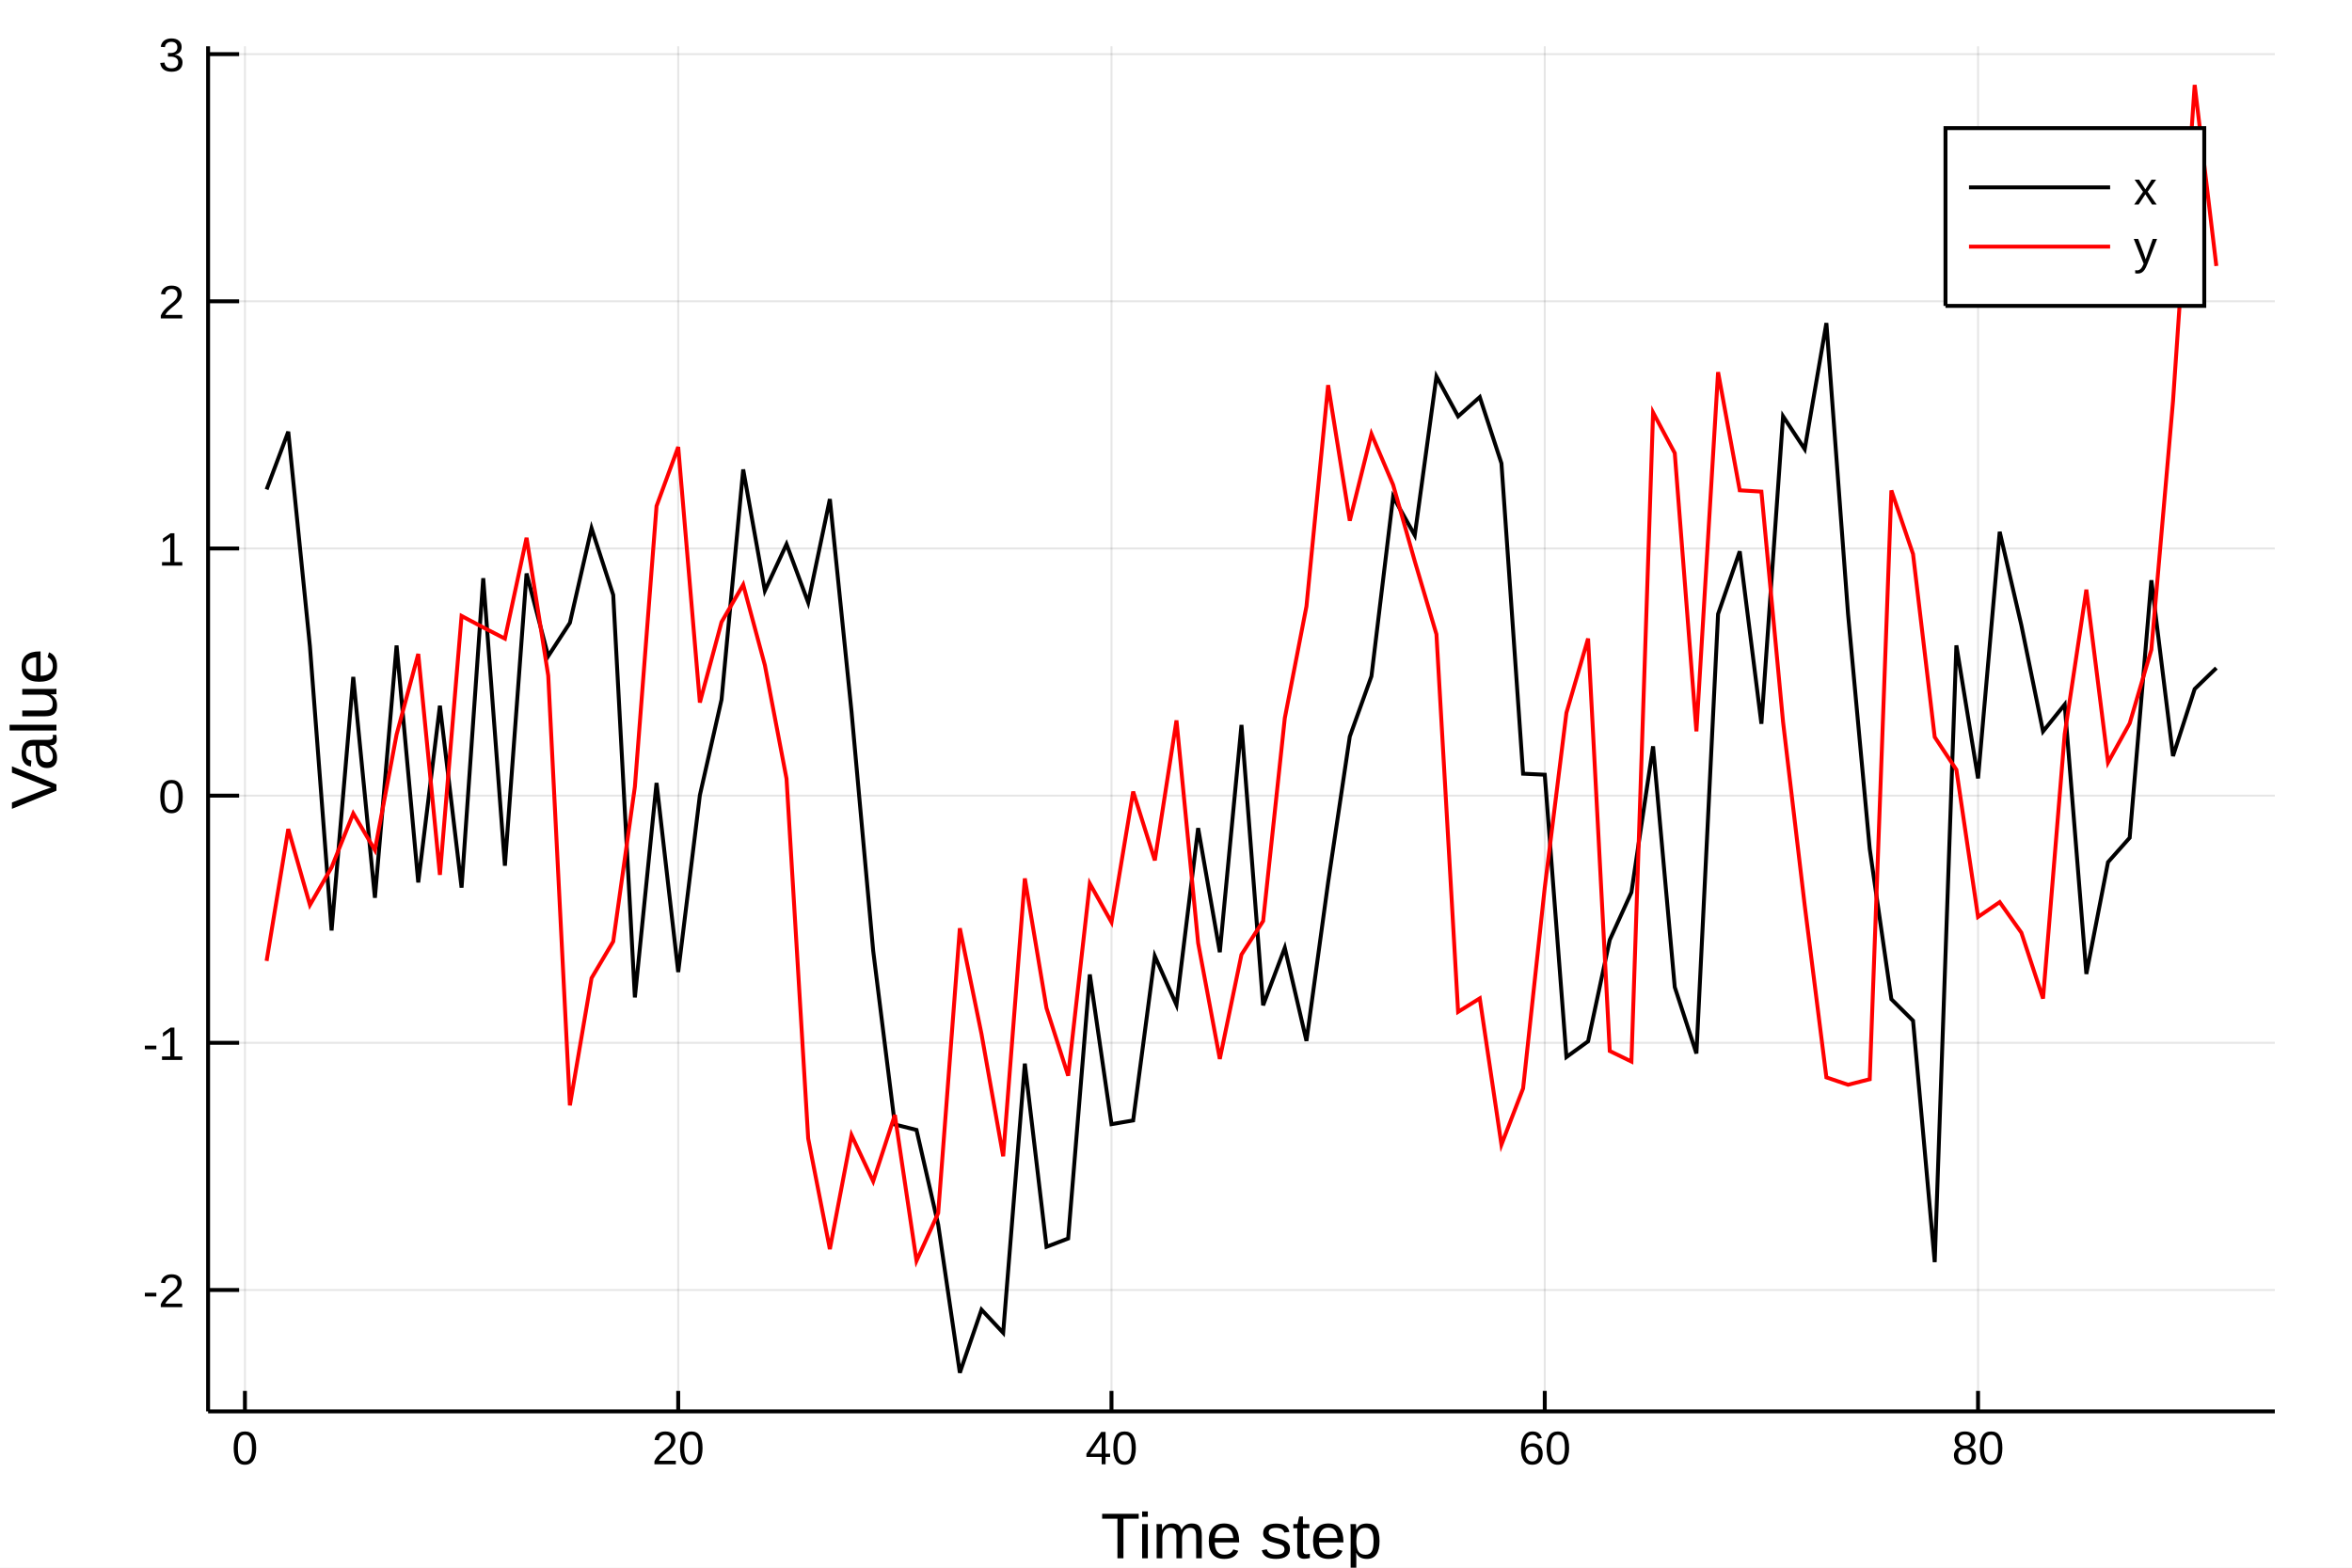
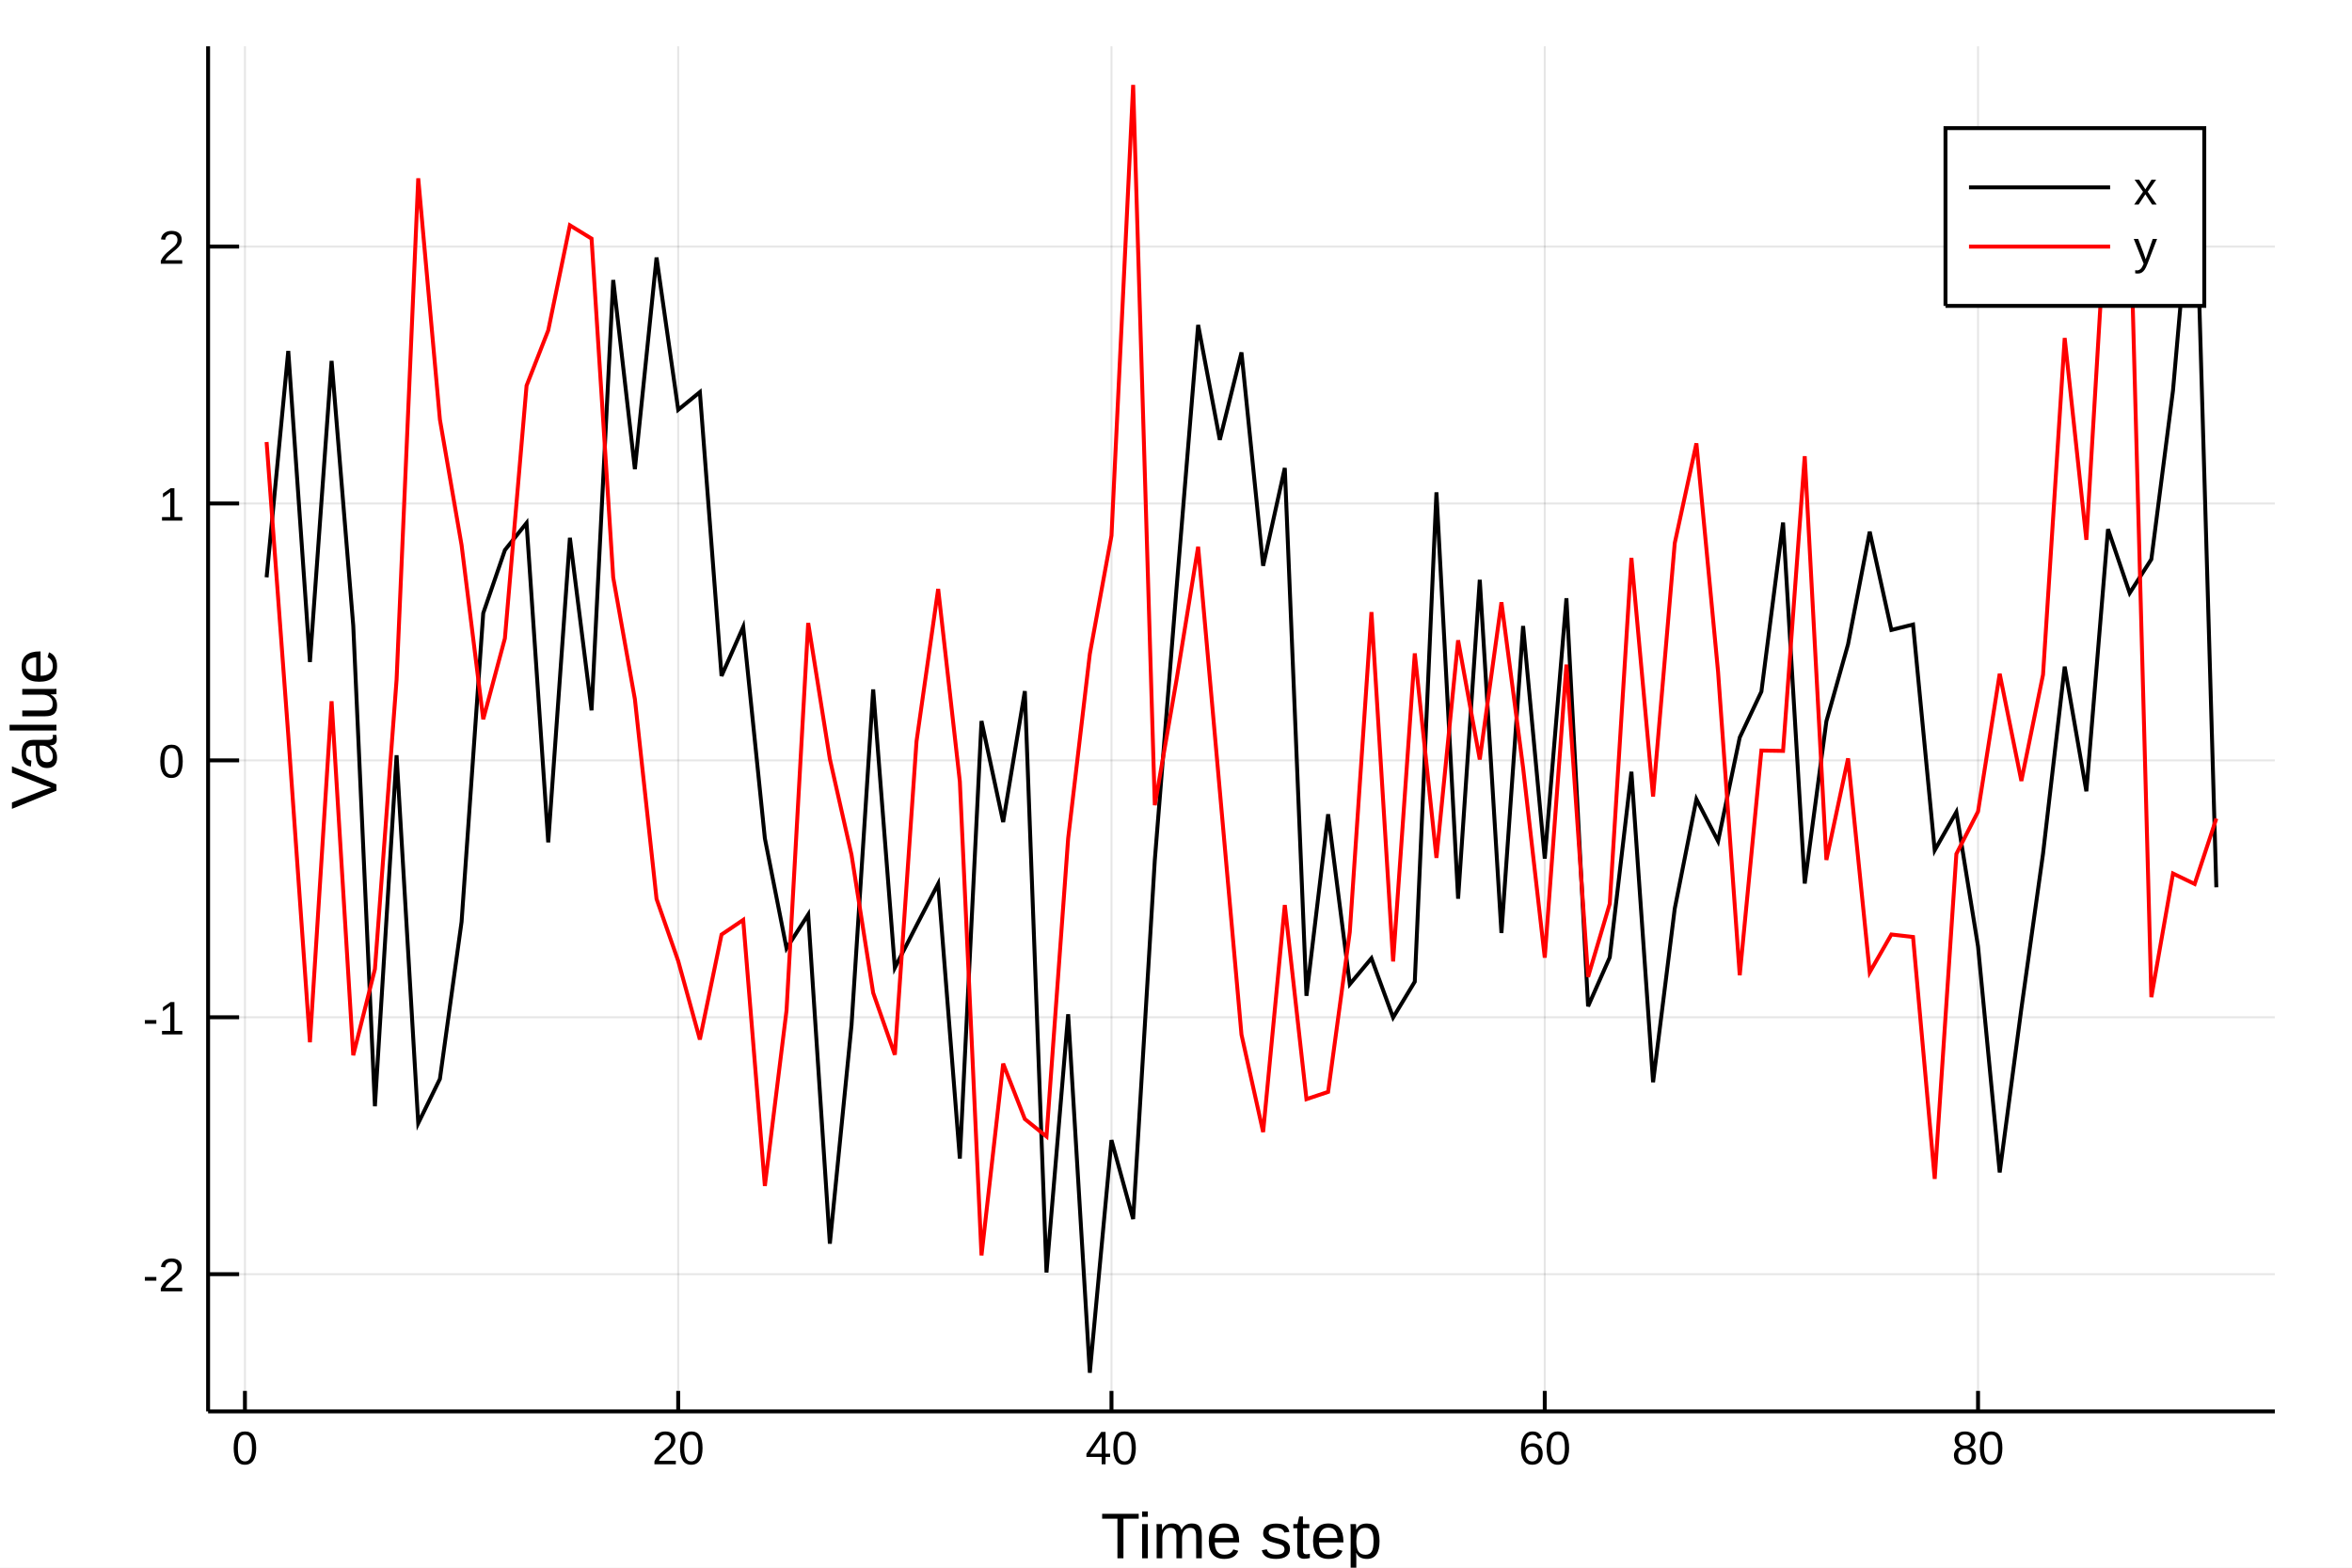
<svg xmlns="http://www.w3.org/2000/svg" width="600" height="400" viewBox="0 0 2400 1600">
  <defs>
-     <clipPath id="clip2600">
+     <clipPath id="clip4900">
      <rect x="0" y="0" width="2000" height="2000" />
    </clipPath>
  </defs>
  <defs>
-     <clipPath id="clip2601">
+     <clipPath id="clip4901">
      <rect x="0" y="0" width="2400" height="1600" />
    </clipPath>
  </defs>
-   <polygon clip-path="url(#clip2601)" points=" 0,1600 2400,1600 2400,0 0,0    " fill="#ffffff" fill-rule="evenodd" fill-opacity="1" />
+   <polygon clip-path="url(#clip4901)" points=" 0,1600 2400,1600 2400,0 0,0    " fill="#ffffff" fill-rule="evenodd" fill-opacity="1" />
  <defs>
-     <clipPath id="clip2602">
+     <clipPath id="clip4902">
      <rect x="480" y="0" width="1681" height="1600" />
    </clipPath>
  </defs>
-   <polygon clip-path="url(#clip2601)" points=" 212.353,1440.48 2321.26,1440.48 2321.26,47.244 212.353,47.244    " fill="#ffffff" fill-rule="evenodd" fill-opacity="1" />
+   <polygon clip-path="url(#clip4901)" points=" 212.353,1440.48 2321.26,1440.48 2321.26,47.244 212.353,47.244    " fill="#ffffff" fill-rule="evenodd" fill-opacity="1" />
  <defs>
-     <clipPath id="clip2603">
+     <clipPath id="clip4903">
      <rect x="212" y="47" width="2110" height="1394" />
    </clipPath>
  </defs>
-   <polyline clip-path="url(#clip2603)" style="stroke:#000000; stroke-width:2; stroke-opacity:0.1; fill:none" points="   249.933,1440.48 249.933,47.244    " />
-   <polyline clip-path="url(#clip2603)" style="stroke:#000000; stroke-width:2; stroke-opacity:0.1; fill:none" points="   692.052,1440.48 692.052,47.244    " />
-   <polyline clip-path="url(#clip2603)" style="stroke:#000000; stroke-width:2; stroke-opacity:0.1; fill:none" points="   1134.17,1440.48 1134.17,47.244    " />
-   <polyline clip-path="url(#clip2603)" style="stroke:#000000; stroke-width:2; stroke-opacity:0.1; fill:none" points="   1576.29,1440.48 1576.29,47.244    " />
-   <polyline clip-path="url(#clip2603)" style="stroke:#000000; stroke-width:2; stroke-opacity:0.1; fill:none" points="   2018.41,1440.48 2018.41,47.244    " />
-   <polyline clip-path="url(#clip2603)" style="stroke:#000000; stroke-width:2; stroke-opacity:0.1; fill:none" points="   212.353,1316.58 2321.26,1316.58    " />
-   <polyline clip-path="url(#clip2603)" style="stroke:#000000; stroke-width:2; stroke-opacity:0.1; fill:none" points="   212.353,1064.31 2321.26,1064.31    " />
-   <polyline clip-path="url(#clip2603)" style="stroke:#000000; stroke-width:2; stroke-opacity:0.1; fill:none" points="   212.353,812.048 2321.26,812.048    " />
-   <polyline clip-path="url(#clip2603)" style="stroke:#000000; stroke-width:2; stroke-opacity:0.1; fill:none" points="   212.353,559.782 2321.26,559.782    " />
-   <polyline clip-path="url(#clip2603)" style="stroke:#000000; stroke-width:2; stroke-opacity:0.1; fill:none" points="   212.353,307.516 2321.26,307.516    " />
-   <polyline clip-path="url(#clip2603)" style="stroke:#000000; stroke-width:2; stroke-opacity:0.1; fill:none" points="   212.353,55.251 2321.26,55.251    " />
-   <polyline clip-path="url(#clip2601)" style="stroke:#000000; stroke-width:4; stroke-opacity:1; fill:none" points="   212.353,1440.48 2321.26,1440.48    " />
-   <polyline clip-path="url(#clip2601)" style="stroke:#000000; stroke-width:4; stroke-opacity:1; fill:none" points="   212.353,1440.48 212.353,47.244    " />
-   <polyline clip-path="url(#clip2601)" style="stroke:#000000; stroke-width:4; stroke-opacity:1; fill:none" points="   249.933,1440.48 249.933,1419.58    " />
-   <polyline clip-path="url(#clip2601)" style="stroke:#000000; stroke-width:4; stroke-opacity:1; fill:none" points="   692.052,1440.48 692.052,1419.58    " />
-   <polyline clip-path="url(#clip2601)" style="stroke:#000000; stroke-width:4; stroke-opacity:1; fill:none" points="   1134.17,1440.48 1134.17,1419.58    " />
-   <polyline clip-path="url(#clip2601)" style="stroke:#000000; stroke-width:4; stroke-opacity:1; fill:none" points="   1576.29,1440.48 1576.29,1419.58    " />
-   <polyline clip-path="url(#clip2601)" style="stroke:#000000; stroke-width:4; stroke-opacity:1; fill:none" points="   2018.41,1440.48 2018.41,1419.58    " />
-   <polyline clip-path="url(#clip2601)" style="stroke:#000000; stroke-width:4; stroke-opacity:1; fill:none" points="   212.353,1316.58 243.986,1316.58    " />
-   <polyline clip-path="url(#clip2601)" style="stroke:#000000; stroke-width:4; stroke-opacity:1; fill:none" points="   212.353,1064.31 243.986,1064.31    " />
-   <polyline clip-path="url(#clip2601)" style="stroke:#000000; stroke-width:4; stroke-opacity:1; fill:none" points="   212.353,812.048 243.986,812.048    " />
-   <polyline clip-path="url(#clip2601)" style="stroke:#000000; stroke-width:4; stroke-opacity:1; fill:none" points="   212.353,559.782 243.986,559.782    " />
-   <polyline clip-path="url(#clip2601)" style="stroke:#000000; stroke-width:4; stroke-opacity:1; fill:none" points="   212.353,307.516 243.986,307.516    " />
-   <polyline clip-path="url(#clip2601)" style="stroke:#000000; stroke-width:4; stroke-opacity:1; fill:none" points="   212.353,55.251 243.986,55.251    " />
-   <g clip-path="url(#clip2601)">
+   <polyline clip-path="url(#clip4903)" style="stroke:#000000; stroke-width:2; stroke-opacity:0.1; fill:none" points="   249.933,1440.48 249.933,47.244    " />
+   <polyline clip-path="url(#clip4903)" style="stroke:#000000; stroke-width:2; stroke-opacity:0.1; fill:none" points="   692.052,1440.48 692.052,47.244    " />
+   <polyline clip-path="url(#clip4903)" style="stroke:#000000; stroke-width:2; stroke-opacity:0.1; fill:none" points="   1134.17,1440.48 1134.17,47.244    " />
+   <polyline clip-path="url(#clip4903)" style="stroke:#000000; stroke-width:2; stroke-opacity:0.1; fill:none" points="   1576.29,1440.48 1576.29,47.244    " />
+   <polyline clip-path="url(#clip4903)" style="stroke:#000000; stroke-width:2; stroke-opacity:0.1; fill:none" points="   2018.41,1440.48 2018.41,47.244    " />
+   <polyline clip-path="url(#clip4903)" style="stroke:#000000; stroke-width:2; stroke-opacity:0.1; fill:none" points="   212.353,1300.44 2321.26,1300.44    " />
+   <polyline clip-path="url(#clip4903)" style="stroke:#000000; stroke-width:2; stroke-opacity:0.1; fill:none" points="   212.353,1038.24 2321.26,1038.24    " />
+   <polyline clip-path="url(#clip4903)" style="stroke:#000000; stroke-width:2; stroke-opacity:0.1; fill:none" points="   212.353,776.051 2321.26,776.051    " />
+   <polyline clip-path="url(#clip4903)" style="stroke:#000000; stroke-width:2; stroke-opacity:0.1; fill:none" points="   212.353,513.857 2321.26,513.857    " />
+   <polyline clip-path="url(#clip4903)" style="stroke:#000000; stroke-width:2; stroke-opacity:0.1; fill:none" points="   212.353,251.664 2321.26,251.664    " />
+   <polyline clip-path="url(#clip4901)" style="stroke:#000000; stroke-width:4; stroke-opacity:1; fill:none" points="   212.353,1440.48 2321.26,1440.48    " />
+   <polyline clip-path="url(#clip4901)" style="stroke:#000000; stroke-width:4; stroke-opacity:1; fill:none" points="   212.353,1440.48 212.353,47.244    " />
+   <polyline clip-path="url(#clip4901)" style="stroke:#000000; stroke-width:4; stroke-opacity:1; fill:none" points="   249.933,1440.48 249.933,1419.58    " />
+   <polyline clip-path="url(#clip4901)" style="stroke:#000000; stroke-width:4; stroke-opacity:1; fill:none" points="   692.052,1440.48 692.052,1419.58    " />
+   <polyline clip-path="url(#clip4901)" style="stroke:#000000; stroke-width:4; stroke-opacity:1; fill:none" points="   1134.17,1440.48 1134.17,1419.58    " />
+   <polyline clip-path="url(#clip4901)" style="stroke:#000000; stroke-width:4; stroke-opacity:1; fill:none" points="   1576.29,1440.48 1576.29,1419.58    " />
+   <polyline clip-path="url(#clip4901)" style="stroke:#000000; stroke-width:4; stroke-opacity:1; fill:none" points="   2018.41,1440.48 2018.41,1419.58    " />
+   <polyline clip-path="url(#clip4901)" style="stroke:#000000; stroke-width:4; stroke-opacity:1; fill:none" points="   212.353,1300.44 243.986,1300.44    " />
+   <polyline clip-path="url(#clip4901)" style="stroke:#000000; stroke-width:4; stroke-opacity:1; fill:none" points="   212.353,1038.24 243.986,1038.24    " />
+   <polyline clip-path="url(#clip4901)" style="stroke:#000000; stroke-width:4; stroke-opacity:1; fill:none" points="   212.353,776.051 243.986,776.051    " />
+   <polyline clip-path="url(#clip4901)" style="stroke:#000000; stroke-width:4; stroke-opacity:1; fill:none" points="   212.353,513.857 243.986,513.857    " />
+   <polyline clip-path="url(#clip4901)" style="stroke:#000000; stroke-width:4; stroke-opacity:1; fill:none" points="   212.353,251.664 243.986,251.664    " />
+   <g clip-path="url(#clip4901)">
    <text style="fill:#000000; fill-opacity:1; font-family:Arial,Helvetica Neue,Helvetica,sans-serif; font-size:48px; text-anchor:middle;" transform="rotate(0, 249.933, 1494.48)" x="249.933" y="1494.48">0</text>
  </g>
-   <g clip-path="url(#clip2601)">
+   <g clip-path="url(#clip4901)">
    <text style="fill:#000000; fill-opacity:1; font-family:Arial,Helvetica Neue,Helvetica,sans-serif; font-size:48px; text-anchor:middle;" transform="rotate(0, 692.052, 1494.48)" x="692.052" y="1494.48">20</text>
  </g>
-   <g clip-path="url(#clip2601)">
+   <g clip-path="url(#clip4901)">
    <text style="fill:#000000; fill-opacity:1; font-family:Arial,Helvetica Neue,Helvetica,sans-serif; font-size:48px; text-anchor:middle;" transform="rotate(0, 1134.17, 1494.48)" x="1134.17" y="1494.48">40</text>
  </g>
-   <g clip-path="url(#clip2601)">
+   <g clip-path="url(#clip4901)">
    <text style="fill:#000000; fill-opacity:1; font-family:Arial,Helvetica Neue,Helvetica,sans-serif; font-size:48px; text-anchor:middle;" transform="rotate(0, 1576.29, 1494.48)" x="1576.29" y="1494.48">60</text>
  </g>
-   <g clip-path="url(#clip2601)">
+   <g clip-path="url(#clip4901)">
    <text style="fill:#000000; fill-opacity:1; font-family:Arial,Helvetica Neue,Helvetica,sans-serif; font-size:48px; text-anchor:middle;" transform="rotate(0, 2018.41, 1494.48)" x="2018.41" y="1494.48">80</text>
  </g>
-   <g clip-path="url(#clip2601)">
-     <text style="fill:#000000; fill-opacity:1; font-family:Arial,Helvetica Neue,Helvetica,sans-serif; font-size:48px; text-anchor:end;" transform="rotate(0, 188.353, 1334.08)" x="188.353" y="1334.08">-2</text>
+   <g clip-path="url(#clip4901)">
+     <text style="fill:#000000; fill-opacity:1; font-family:Arial,Helvetica Neue,Helvetica,sans-serif; font-size:48px; text-anchor:end;" transform="rotate(0, 188.353, 1317.94)" x="188.353" y="1317.94">-2</text>
  </g>
-   <g clip-path="url(#clip2601)">
-     <text style="fill:#000000; fill-opacity:1; font-family:Arial,Helvetica Neue,Helvetica,sans-serif; font-size:48px; text-anchor:end;" transform="rotate(0, 188.353, 1081.81)" x="188.353" y="1081.81">-1</text>
+   <g clip-path="url(#clip4901)">
+     <text style="fill:#000000; fill-opacity:1; font-family:Arial,Helvetica Neue,Helvetica,sans-serif; font-size:48px; text-anchor:end;" transform="rotate(0, 188.353, 1055.74)" x="188.353" y="1055.74">-1</text>
  </g>
-   <g clip-path="url(#clip2601)">
-     <text style="fill:#000000; fill-opacity:1; font-family:Arial,Helvetica Neue,Helvetica,sans-serif; font-size:48px; text-anchor:end;" transform="rotate(0, 188.353, 829.548)" x="188.353" y="829.548">0</text>
+   <g clip-path="url(#clip4901)">
+     <text style="fill:#000000; fill-opacity:1; font-family:Arial,Helvetica Neue,Helvetica,sans-serif; font-size:48px; text-anchor:end;" transform="rotate(0, 188.353, 793.551)" x="188.353" y="793.551">0</text>
  </g>
-   <g clip-path="url(#clip2601)">
-     <text style="fill:#000000; fill-opacity:1; font-family:Arial,Helvetica Neue,Helvetica,sans-serif; font-size:48px; text-anchor:end;" transform="rotate(0, 188.353, 577.282)" x="188.353" y="577.282">1</text>
+   <g clip-path="url(#clip4901)">
+     <text style="fill:#000000; fill-opacity:1; font-family:Arial,Helvetica Neue,Helvetica,sans-serif; font-size:48px; text-anchor:end;" transform="rotate(0, 188.353, 531.357)" x="188.353" y="531.357">1</text>
  </g>
-   <g clip-path="url(#clip2601)">
-     <text style="fill:#000000; fill-opacity:1; font-family:Arial,Helvetica Neue,Helvetica,sans-serif; font-size:48px; text-anchor:end;" transform="rotate(0, 188.353, 325.016)" x="188.353" y="325.016">2</text>
+   <g clip-path="url(#clip4901)">
+     <text style="fill:#000000; fill-opacity:1; font-family:Arial,Helvetica Neue,Helvetica,sans-serif; font-size:48px; text-anchor:end;" transform="rotate(0, 188.353, 269.164)" x="188.353" y="269.164">2</text>
  </g>
-   <g clip-path="url(#clip2601)">
-     <text style="fill:#000000; fill-opacity:1; font-family:Arial,Helvetica Neue,Helvetica,sans-serif; font-size:48px; text-anchor:end;" transform="rotate(0, 188.353, 72.7506)" x="188.353" y="72.751">3</text>
-   </g>
-   <g clip-path="url(#clip2601)">
+   <g clip-path="url(#clip4901)">
    <text style="fill:#000000; fill-opacity:1; font-family:Arial,Helvetica Neue,Helvetica,sans-serif; font-size:66px; text-anchor:middle;" transform="rotate(0, 1266.81, 1590.4)" x="1266.81" y="1590.4">Time step</text>
  </g>
-   <g clip-path="url(#clip2601)">
+   <g clip-path="url(#clip4901)">
    <text style="fill:#000000; fill-opacity:1; font-family:Arial,Helvetica Neue,Helvetica,sans-serif; font-size:66px; text-anchor:middle;" transform="rotate(-90, 57.6, 743.863)" x="57.6" y="743.863">Value</text>
  </g>
-   <polyline clip-path="url(#clip2603)" style="stroke:#000000; stroke-width:4; stroke-opacity:1; fill:none" points="   272.039,499.537 294.145,440.587 316.251,659.721 338.357,949.645 360.463,690.852 382.569,916.282 404.674,658.801 426.78,900.637 448.886,720.213 470.992,905.922    493.098,590.125 515.204,883.54 537.31,585.312 559.416,669.626 581.522,635.665 603.628,539.135 625.734,607.242 647.84,1017.98 669.946,799.054 692.052,992.061    714.158,811.589 736.264,714.007 758.37,479.126 780.476,602.911 802.581,555.41 824.687,614.952 846.793,509.348 868.899,726.262 891.005,970.351 913.111,1147.65    935.217,1153.21 957.323,1249.73 979.429,1401.05 1001.53,1336.67 1023.64,1360.26 1045.75,1085.54 1067.85,1272.49 1089.96,1264.04 1112.06,994.533 1134.17,1147.35    1156.28,1143.55 1178.38,975.812 1200.49,1025.64 1222.59,845.168 1244.7,971.812 1266.81,739.894 1288.91,1026.02 1311.02,967.355 1333.12,1062.36 1355.23,900.521    1377.34,751.716 1399.44,690.157 1421.55,506.985 1443.65,546.304 1465.76,384.173 1487.87,424.938 1509.97,405.253 1532.08,472.858 1554.18,789.64 1576.29,790.689    1598.4,1078.82 1620.5,1062.8 1642.61,959.272 1664.71,910.722 1686.82,761.703 1708.93,1007.43 1731.03,1075.2 1753.14,626.666 1775.24,562.708 1797.35,738.7    1819.45,424.841 1841.56,458.431 1863.67,329.698 1885.77,626.72 1907.88,866.378 1929.98,1019.81 1952.09,1041.74 1974.2,1288.14 1996.3,658.685 2018.41,794.441    2040.51,542.749 2062.62,638.144 2084.73,746.516 2106.83,719.035 2128.94,994.035 2151.04,879.896 2173.15,855.029 2195.26,592.208 2217.36,771.63 2239.47,703.201    2261.57,681.784    " />
-   <polyline clip-path="url(#clip2603)" style="stroke:#ff0000; stroke-width:4; stroke-opacity:1; fill:none" points="   272.039,980.753 294.145,846.113 316.251,923.646 338.357,885.265 360.463,830.234 382.569,867.565 404.674,749.701 426.78,667.414 448.886,892.907 470.992,628.657    493.098,640.389 515.204,651.79 537.31,548.865 559.416,689.498 581.522,1128.15 603.628,998.23 625.734,960.883 647.84,802.995 669.946,516.517 692.052,456.193    714.158,717.022 736.264,634.877 758.37,596.742 780.476,678.918 802.581,794.752 824.687,1161.98 846.793,1274.91 868.899,1158.47 891.005,1205.61 913.111,1137.95    935.217,1286.82 957.323,1238.09 979.429,947.385 1001.53,1055.27 1023.64,1180.12 1045.75,896.538 1067.85,1028.86 1089.96,1097.88 1112.06,901.789 1134.17,941.179    1156.28,807.904 1178.38,878.112 1200.49,735.266 1222.59,962.46 1244.7,1080.79 1266.81,974.254 1288.91,939.996 1311.02,732.952 1333.12,618.862 1355.23,393.063    1377.34,531.445 1399.44,442.857 1421.55,494.812 1443.65,572.798 1465.76,647.368 1487.87,1032.71 1509.97,1018.96 1532.08,1168.29 1554.18,1110.83 1576.29,905.846    1598.4,727.446 1620.5,651.711 1642.61,1072.67 1664.71,1083.43 1686.82,421.008 1708.93,462.414 1731.03,746.432 1753.14,379.802 1775.24,500.403 1797.35,501.755    1819.45,736.802 1841.56,924.184 1863.67,1099.6 1885.77,1107.1 1907.88,1101.45 1929.98,500.561 1952.09,565.501 1974.2,752.235 1996.3,785.559 2018.41,935.825    2040.51,920.7 2062.62,951.891 2084.73,1019.14 2106.83,749.299 2128.94,601.798 2151.04,778.203 2173.15,738.22 2195.26,663.08 2217.36,409.509 2239.47,86.675    2261.57,271.482    " />
-   <polygon clip-path="url(#clip2601)" points=" 1985.19,312.204 2249.26,312.204 2249.26,130.764 1985.19,130.764    " fill="#ffffff" fill-rule="evenodd" fill-opacity="1" />
-   <polyline clip-path="url(#clip2601)" style="stroke:#000000; stroke-width:4; stroke-opacity:1; fill:none" points="   1985.19,312.204 2249.26,312.204 2249.26,130.764 1985.19,130.764 1985.19,312.204    " />
-   <polyline clip-path="url(#clip2601)" style="stroke:#000000; stroke-width:4; stroke-opacity:1; fill:none" points="   2009.19,191.244 2153.19,191.244    " />
-   <g clip-path="url(#clip2601)">
+   <polyline clip-path="url(#clip4903)" style="stroke:#000000; stroke-width:4; stroke-opacity:1; fill:none" points="   272.039,589.234 294.145,358.178 316.251,675.634 338.357,368.353 360.463,638.529 382.569,1129.07 404.674,770.78 426.78,1146.36 448.886,1101.13 470.992,940.873    493.098,625.821 515.204,561.426 537.31,533.769 559.416,859.731 581.522,548.87 603.628,724.979 625.734,285.761 647.84,478.827 669.946,262.809 692.052,418.207    714.158,400.188 736.264,689.868 758.37,639.831 780.476,855.653 802.581,967.849 824.687,933.416 846.793,1269.31 868.899,1046.33 891.005,703.609 913.111,987.716    935.217,944.536 957.323,901.964 979.429,1182.44 1001.53,735.876 1023.64,839.004 1045.75,705.362 1067.85,1298.72 1089.96,1035.15 1112.06,1401.05 1134.17,1163.63    1156.28,1244.16 1178.38,877.803 1200.49,601.233 1222.59,331.652 1244.7,448.933 1266.81,359.682 1288.91,577.442 1311.02,477.606 1333.12,1016.36 1355.23,831.007    1377.34,1004.52 1399.44,978.035 1421.55,1038.47 1443.65,1001.93 1465.76,502.463 1487.87,917.232 1509.97,591.717 1532.08,952.223 1554.18,638.884 1576.29,876.328    1598.4,610.563 1620.5,1027.05 1642.61,977.07 1664.71,787.65 1686.82,1104.54 1708.93,927.319 1731.03,815.705 1753.14,858.551 1775.24,752.639 1797.35,705.841    1819.45,533.305 1841.56,901.728 1863.67,736.134 1885.77,657.562 1907.88,542.646 1929.98,642.938 1952.09,637.408 1974.2,867.77 1996.3,828.75 2018.41,965.995    2040.51,1196.62 2062.62,1029.41 2084.73,871.311 2106.83,680.374 2128.94,807.597 2151.04,540.065 2173.15,605.262 2195.26,570.766 2217.36,398.394 2239.47,146.559    2261.57,905.574    " />
+   <polyline clip-path="url(#clip4903)" style="stroke:#ff0000; stroke-width:4; stroke-opacity:1; fill:none" points="   272.039,451.153 294.145,750.155 316.251,1063.75 338.357,715.738 360.463,1077.01 382.569,989.083 404.674,693.692 426.78,181.972 448.886,428.223 470.992,556.329    493.098,734.055 515.204,651.49 537.31,393.604 559.416,337.16 581.522,229.974 603.628,243.521 625.734,589.408 647.84,713.573 669.946,917.486 692.052,980.826    714.158,1060.93 736.264,953.837 758.37,938.88 780.476,1210.43 802.581,1031.27 824.687,635.811 846.793,774.615 868.899,872.398 891.005,1013.3 913.111,1076.49    935.217,756.692 957.323,601.072 979.429,797.592 1001.53,1281.27 1023.64,1085.57 1045.75,1142.11 1067.85,1159.9 1089.96,855.622 1112.06,667.522 1134.17,546.695    1156.28,86.675 1178.38,821.796 1200.49,694.181 1222.59,558.037 1244.7,806.88 1266.81,1055.91 1288.91,1155.39 1311.02,923.679 1333.12,1121.81 1355.23,1114.41    1377.34,951.199 1399.44,624.715 1421.55,981.276 1443.65,666.853 1465.76,875.589 1487.87,653.474 1509.97,775.15 1532.08,614.684 1554.18,783.582 1576.29,977.415    1598.4,678.301 1620.5,997.023 1642.61,922.386 1664.71,569.369 1686.82,812.933 1708.93,554.316 1731.03,452.484 1753.14,685.718 1775.24,995.319 1797.35,766.012    1819.45,766.396 1841.56,465.624 1863.67,877.671 1885.77,774.029 1907.88,992.311 1929.98,953.739 1952.09,956.278 1974.2,1203.18 1996.3,871.534 2018.41,828.258    2040.51,687.615 2062.62,797.041 2084.73,688.546 2106.83,344.959 2128.94,550.971 2151.04,182.548 2173.15,196.282 2195.26,1017.74 2217.36,891.535 2239.47,902.218    2261.57,835.378    " />
+   <polygon clip-path="url(#clip4901)" points=" 1985.19,312.204 2249.26,312.204 2249.26,130.764 1985.19,130.764    " fill="#ffffff" fill-rule="evenodd" fill-opacity="1" />
+   <polyline clip-path="url(#clip4901)" style="stroke:#000000; stroke-width:4; stroke-opacity:1; fill:none" points="   1985.19,312.204 2249.26,312.204 2249.26,130.764 1985.19,130.764 1985.19,312.204    " />
+   <polyline clip-path="url(#clip4901)" style="stroke:#000000; stroke-width:4; stroke-opacity:1; fill:none" points="   2009.19,191.244 2153.19,191.244    " />
+   <g clip-path="url(#clip4901)">
    <text style="fill:#000000; fill-opacity:1; font-family:Arial,Helvetica Neue,Helvetica,sans-serif; font-size:48px; text-anchor:start;" transform="rotate(0, 2177.19, 208.744)" x="2177.19" y="208.744">x</text>
  </g>
-   <polyline clip-path="url(#clip2601)" style="stroke:#ff0000; stroke-width:4; stroke-opacity:1; fill:none" points="   2009.19,251.724 2153.19,251.724    " />
-   <g clip-path="url(#clip2601)">
+   <polyline clip-path="url(#clip4901)" style="stroke:#ff0000; stroke-width:4; stroke-opacity:1; fill:none" points="   2009.19,251.724 2153.19,251.724    " />
+   <g clip-path="url(#clip4901)">
    <text style="fill:#000000; fill-opacity:1; font-family:Arial,Helvetica Neue,Helvetica,sans-serif; font-size:48px; text-anchor:start;" transform="rotate(0, 2177.19, 269.224)" x="2177.19" y="269.224">y</text>
  </g>
</svg>
